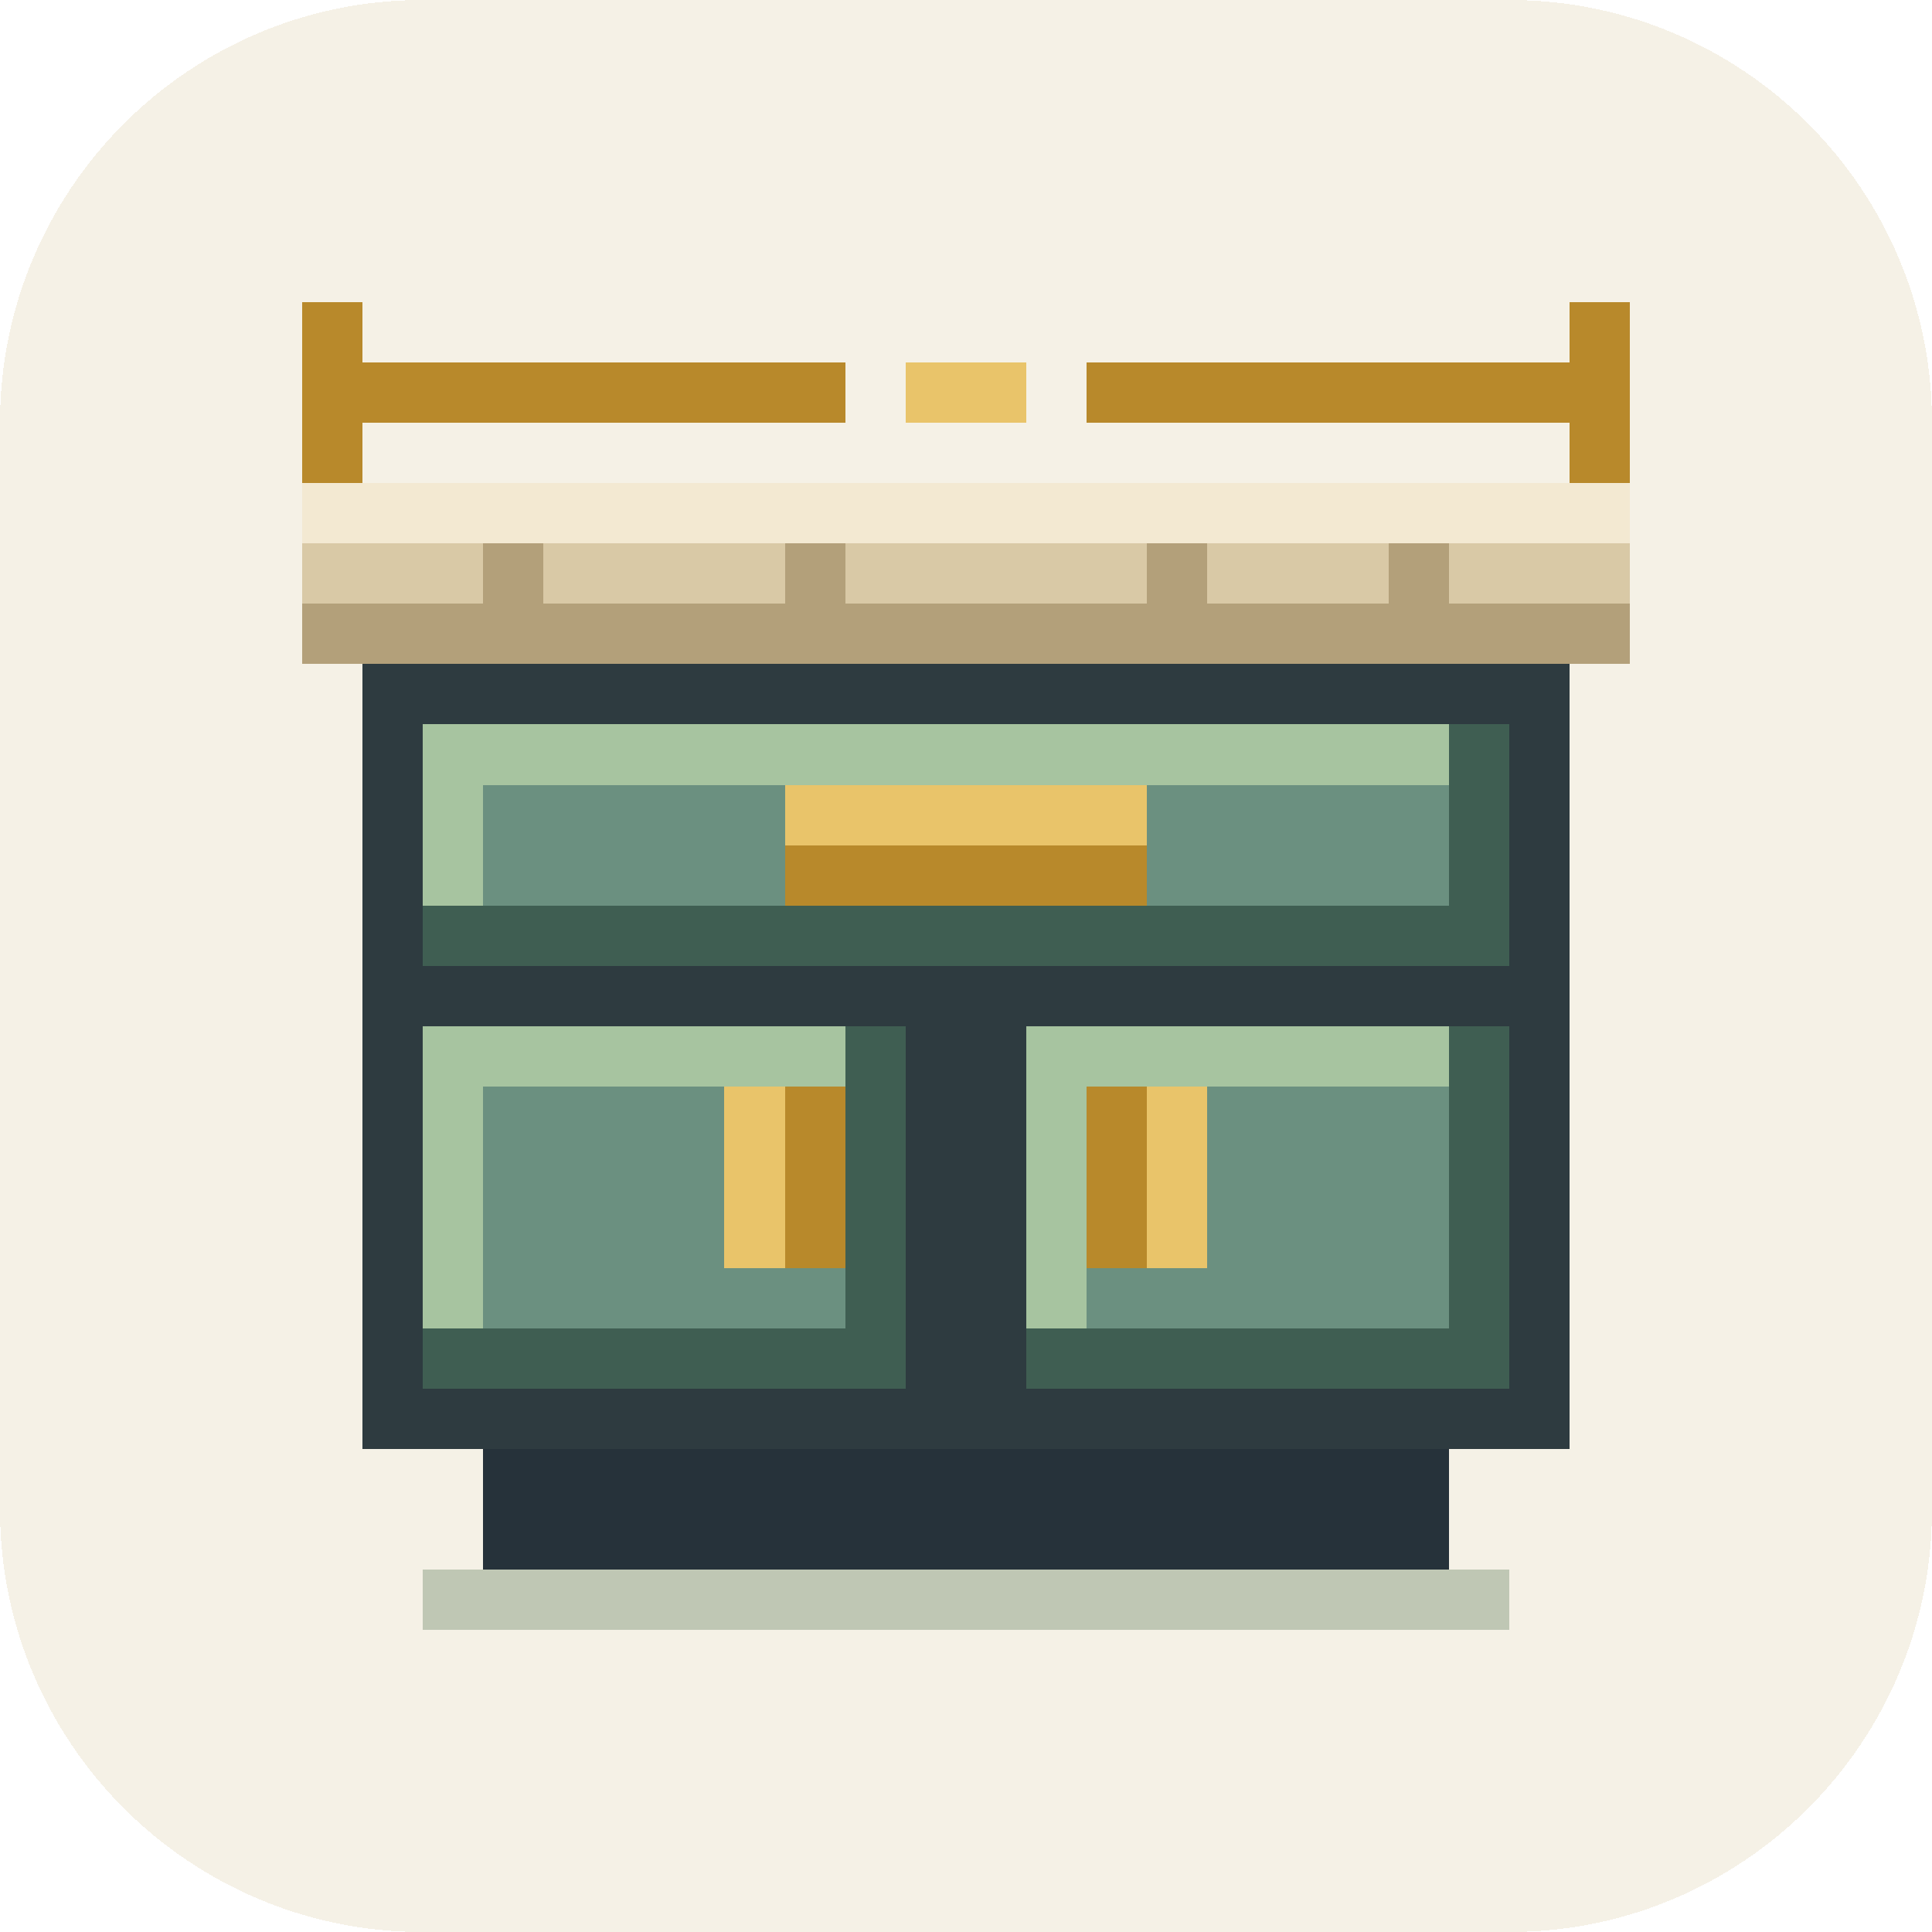
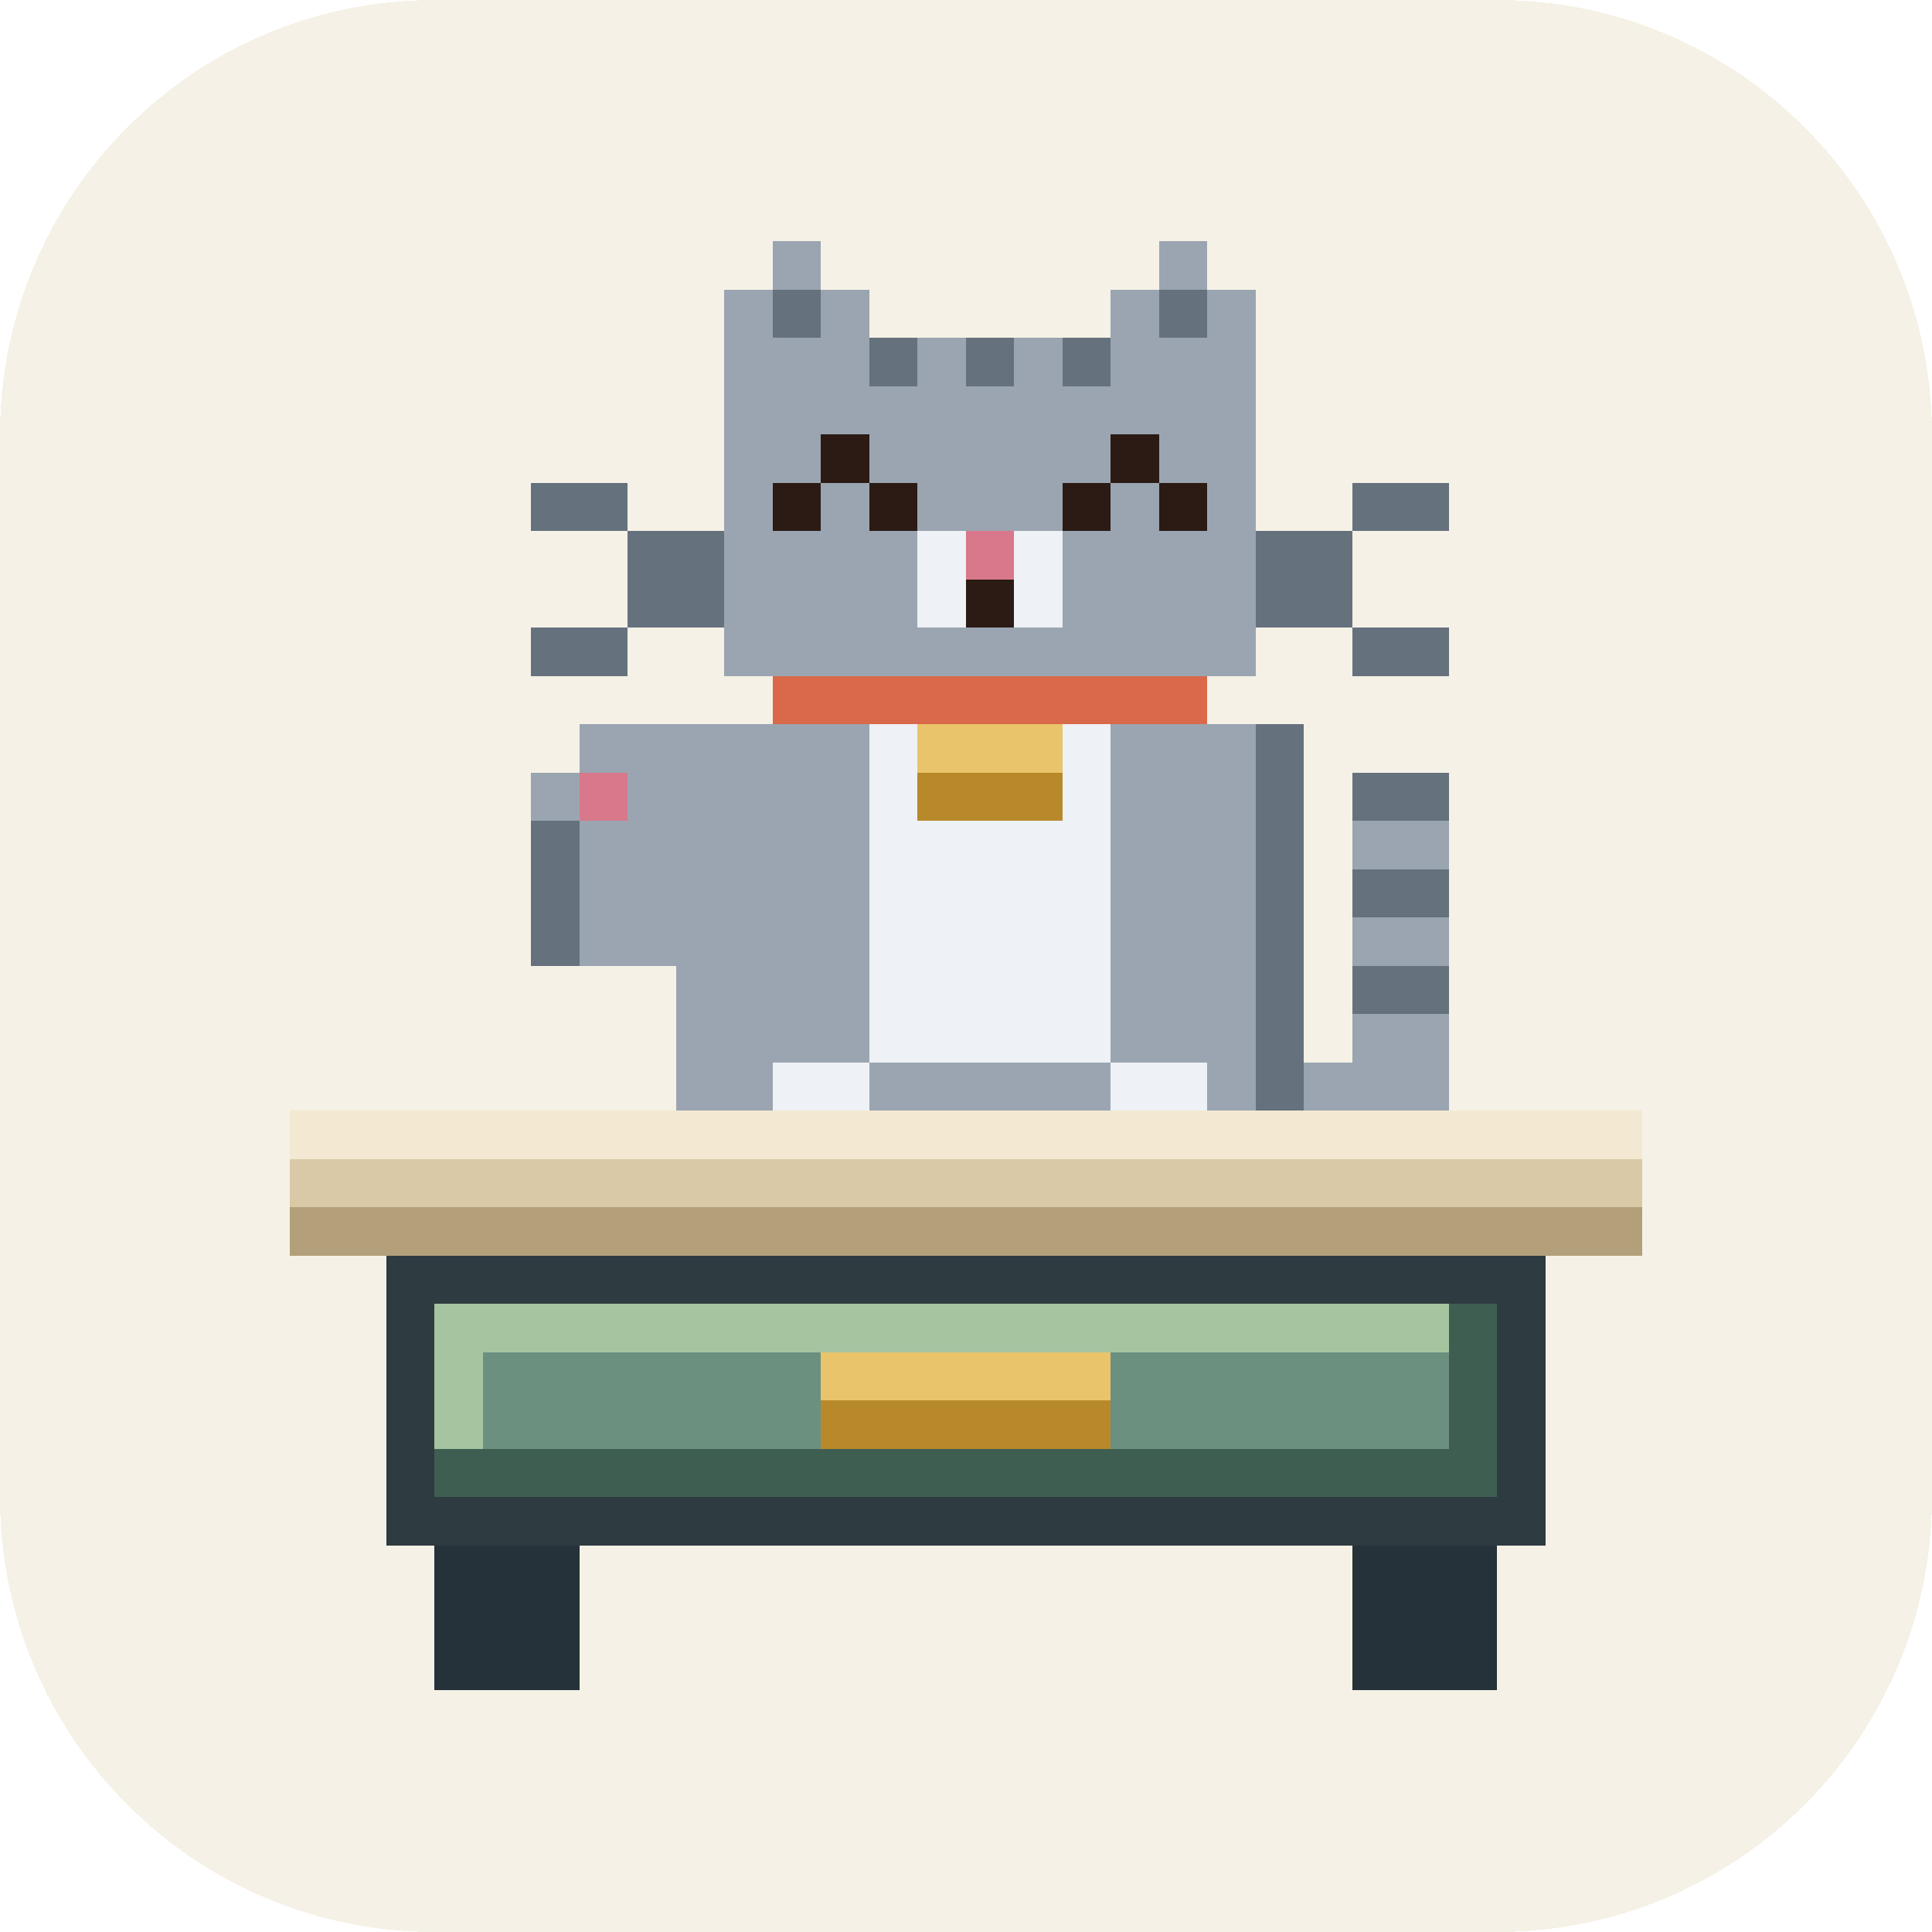
- <svg xmlns="http://www.w3.org/2000/svg" viewBox="0 0 32 32" width="512" height="512" shape-rendering="crispEdges">
-   <rect width="32" height="32" rx="7" fill="#F5F1E6" />
-   <rect x="5" y="5" width="1" height="1" fill="#B8892B" />
-   <rect x="26" y="5" width="1" height="1" fill="#B8892B" />
-   <rect x="5" y="6" width="9" height="1" fill="#B8892B" />
-   <rect x="15" y="6" width="2" height="1" fill="#E9C46A" />
-   <rect x="18" y="6" width="9" height="1" fill="#B8892B" />
-   <rect x="5" y="7" width="1" height="1" fill="#B8892B" />
-   <rect x="26" y="7" width="1" height="1" fill="#B8892B" />
-   <rect x="5" y="8" width="22" height="1" fill="#F3E9D2" />
-   <rect x="5" y="9" width="3" height="1" fill="#D9C9A6" />
-   <rect x="8" y="9" width="1" height="1" fill="#B3A07A" />
-   <rect x="9" y="9" width="4" height="1" fill="#D9C9A6" />
-   <rect x="13" y="9" width="1" height="1" fill="#B3A07A" />
-   <rect x="14" y="9" width="5" height="1" fill="#D9C9A6" />
-   <rect x="19" y="9" width="1" height="1" fill="#B3A07A" />
-   <rect x="20" y="9" width="3" height="1" fill="#D9C9A6" />
-   <rect x="23" y="9" width="1" height="1" fill="#B3A07A" />
-   <rect x="24" y="9" width="3" height="1" fill="#D9C9A6" />
-   <rect x="5" y="10" width="22" height="1" fill="#B3A07A" />
-   <rect x="6" y="11" width="20" height="1" fill="#2E3B40" />
-   <rect x="6" y="12" width="1" height="1" fill="#2E3B40" />
-   <rect x="7" y="12" width="17" height="1" fill="#A7C4A0" />
-   <rect x="24" y="12" width="1" height="1" fill="#3F5E52" />
-   <rect x="25" y="12" width="1" height="1" fill="#2E3B40" />
-   <rect x="6" y="13" width="1" height="1" fill="#2E3B40" />
-   <rect x="7" y="13" width="1" height="1" fill="#A7C4A0" />
-   <rect x="8" y="13" width="5" height="1" fill="#6B9080" />
-   <rect x="13" y="13" width="6" height="1" fill="#E9C46A" />
-   <rect x="19" y="13" width="5" height="1" fill="#6B9080" />
-   <rect x="24" y="13" width="1" height="1" fill="#3F5E52" />
-   <rect x="25" y="13" width="1" height="1" fill="#2E3B40" />
-   <rect x="6" y="14" width="1" height="1" fill="#2E3B40" />
-   <rect x="7" y="14" width="1" height="1" fill="#A7C4A0" />
-   <rect x="8" y="14" width="5" height="1" fill="#6B9080" />
-   <rect x="13" y="14" width="6" height="1" fill="#B8892B" />
-   <rect x="19" y="14" width="5" height="1" fill="#6B9080" />
-   <rect x="24" y="14" width="1" height="1" fill="#3F5E52" />
-   <rect x="25" y="14" width="1" height="1" fill="#2E3B40" />
-   <rect x="6" y="15" width="1" height="1" fill="#2E3B40" />
-   <rect x="7" y="15" width="18" height="1" fill="#3F5E52" />
-   <rect x="25" y="15" width="1" height="1" fill="#2E3B40" />
-   <rect x="6" y="16" width="20" height="1" fill="#2E3B40" />
-   <rect x="6" y="17" width="1" height="1" fill="#2E3B40" />
-   <rect x="7" y="17" width="7" height="1" fill="#A7C4A0" />
-   <rect x="14" y="17" width="1" height="1" fill="#3F5E52" />
-   <rect x="15" y="17" width="2" height="1" fill="#2E3B40" />
-   <rect x="17" y="17" width="7" height="1" fill="#A7C4A0" />
-   <rect x="24" y="17" width="1" height="1" fill="#3F5E52" />
-   <rect x="25" y="17" width="1" height="1" fill="#2E3B40" />
-   <rect x="6" y="18" width="1" height="1" fill="#2E3B40" />
-   <rect x="7" y="18" width="1" height="1" fill="#A7C4A0" />
-   <rect x="8" y="18" width="4" height="1" fill="#6B9080" />
-   <rect x="12" y="18" width="1" height="1" fill="#E9C46A" />
-   <rect x="13" y="18" width="1" height="1" fill="#B8892B" />
-   <rect x="14" y="18" width="1" height="1" fill="#3F5E52" />
-   <rect x="15" y="18" width="2" height="1" fill="#2E3B40" />
-   <rect x="17" y="18" width="1" height="1" fill="#A7C4A0" />
-   <rect x="18" y="18" width="1" height="1" fill="#B8892B" />
-   <rect x="19" y="18" width="1" height="1" fill="#E9C46A" />
-   <rect x="20" y="18" width="4" height="1" fill="#6B9080" />
-   <rect x="24" y="18" width="1" height="1" fill="#3F5E52" />
-   <rect x="25" y="18" width="1" height="1" fill="#2E3B40" />
-   <rect x="6" y="19" width="1" height="1" fill="#2E3B40" />
-   <rect x="7" y="19" width="1" height="1" fill="#A7C4A0" />
-   <rect x="8" y="19" width="4" height="1" fill="#6B9080" />
-   <rect x="12" y="19" width="1" height="1" fill="#E9C46A" />
-   <rect x="13" y="19" width="1" height="1" fill="#B8892B" />
-   <rect x="14" y="19" width="1" height="1" fill="#3F5E52" />
-   <rect x="15" y="19" width="2" height="1" fill="#2E3B40" />
-   <rect x="17" y="19" width="1" height="1" fill="#A7C4A0" />
-   <rect x="18" y="19" width="1" height="1" fill="#B8892B" />
-   <rect x="19" y="19" width="1" height="1" fill="#E9C46A" />
-   <rect x="20" y="19" width="4" height="1" fill="#6B9080" />
-   <rect x="24" y="19" width="1" height="1" fill="#3F5E52" />
-   <rect x="25" y="19" width="1" height="1" fill="#2E3B40" />
-   <rect x="6" y="20" width="1" height="1" fill="#2E3B40" />
-   <rect x="7" y="20" width="1" height="1" fill="#A7C4A0" />
-   <rect x="8" y="20" width="4" height="1" fill="#6B9080" />
-   <rect x="12" y="20" width="1" height="1" fill="#E9C46A" />
-   <rect x="13" y="20" width="1" height="1" fill="#B8892B" />
-   <rect x="14" y="20" width="1" height="1" fill="#3F5E52" />
-   <rect x="15" y="20" width="2" height="1" fill="#2E3B40" />
-   <rect x="17" y="20" width="1" height="1" fill="#A7C4A0" />
-   <rect x="18" y="20" width="1" height="1" fill="#B8892B" />
-   <rect x="19" y="20" width="1" height="1" fill="#E9C46A" />
-   <rect x="20" y="20" width="4" height="1" fill="#6B9080" />
-   <rect x="24" y="20" width="1" height="1" fill="#3F5E52" />
-   <rect x="25" y="20" width="1" height="1" fill="#2E3B40" />
-   <rect x="6" y="21" width="1" height="1" fill="#2E3B40" />
-   <rect x="7" y="21" width="1" height="1" fill="#A7C4A0" />
-   <rect x="8" y="21" width="6" height="1" fill="#6B9080" />
-   <rect x="14" y="21" width="1" height="1" fill="#3F5E52" />
-   <rect x="15" y="21" width="2" height="1" fill="#2E3B40" />
-   <rect x="17" y="21" width="1" height="1" fill="#A7C4A0" />
-   <rect x="18" y="21" width="6" height="1" fill="#6B9080" />
-   <rect x="24" y="21" width="1" height="1" fill="#3F5E52" />
-   <rect x="25" y="21" width="1" height="1" fill="#2E3B40" />
-   <rect x="6" y="22" width="1" height="1" fill="#2E3B40" />
-   <rect x="7" y="22" width="8" height="1" fill="#3F5E52" />
-   <rect x="15" y="22" width="2" height="1" fill="#2E3B40" />
-   <rect x="17" y="22" width="8" height="1" fill="#3F5E52" />
-   <rect x="25" y="22" width="1" height="1" fill="#2E3B40" />
-   <rect x="6" y="23" width="20" height="1" fill="#2E3B40" />
-   <rect x="8" y="24" width="16" height="1" fill="#26323A" />
-   <rect x="8" y="25" width="16" height="1" fill="#26323A" />
-   <rect x="7" y="26" width="18" height="1" fill="#BFC7B4" />
+ <svg xmlns="http://www.w3.org/2000/svg" viewBox="0 0 40 40" width="512" height="512" shape-rendering="crispEdges">
+   <rect width="40" height="40" rx="9" fill="#F5F1E6" />
+   <rect x="16" y="5" width="1" height="1" fill="#9AA5B1" />
+   <rect x="24" y="5" width="1" height="1" fill="#9AA5B1" />
+   <rect x="15" y="6" width="1" height="1" fill="#9AA5B1" />
+   <rect x="16" y="6" width="1" height="1" fill="#66717E" />
+   <rect x="17" y="6" width="1" height="1" fill="#9AA5B1" />
+   <rect x="23" y="6" width="1" height="1" fill="#9AA5B1" />
+   <rect x="24" y="6" width="1" height="1" fill="#66717E" />
+   <rect x="25" y="6" width="1" height="1" fill="#9AA5B1" />
+   <rect x="15" y="7" width="3" height="1" fill="#9AA5B1" />
+   <rect x="18" y="7" width="1" height="1" fill="#66717E" />
+   <rect x="19" y="7" width="1" height="1" fill="#9AA5B1" />
+   <rect x="20" y="7" width="1" height="1" fill="#66717E" />
+   <rect x="21" y="7" width="1" height="1" fill="#9AA5B1" />
+   <rect x="22" y="7" width="1" height="1" fill="#66717E" />
+   <rect x="23" y="7" width="3" height="1" fill="#9AA5B1" />
+   <rect x="15" y="8" width="11" height="1" fill="#9AA5B1" />
+   <rect x="15" y="9" width="2" height="1" fill="#9AA5B1" />
+   <rect x="17" y="9" width="1" height="1" fill="#2B1B14" />
+   <rect x="18" y="9" width="5" height="1" fill="#9AA5B1" />
+   <rect x="23" y="9" width="1" height="1" fill="#2B1B14" />
+   <rect x="24" y="9" width="2" height="1" fill="#9AA5B1" />
+   <rect x="11" y="10" width="2" height="1" fill="#66717E" />
+   <rect x="15" y="10" width="1" height="1" fill="#9AA5B1" />
+   <rect x="16" y="10" width="1" height="1" fill="#2B1B14" />
+   <rect x="17" y="10" width="1" height="1" fill="#9AA5B1" />
+   <rect x="18" y="10" width="1" height="1" fill="#2B1B14" />
+   <rect x="19" y="10" width="3" height="1" fill="#9AA5B1" />
+   <rect x="22" y="10" width="1" height="1" fill="#2B1B14" />
+   <rect x="23" y="10" width="1" height="1" fill="#9AA5B1" />
+   <rect x="24" y="10" width="1" height="1" fill="#2B1B14" />
+   <rect x="25" y="10" width="1" height="1" fill="#9AA5B1" />
+   <rect x="28" y="10" width="2" height="1" fill="#66717E" />
+   <rect x="13" y="11" width="2" height="1" fill="#66717E" />
+   <rect x="15" y="11" width="4" height="1" fill="#9AA5B1" />
+   <rect x="19" y="11" width="1" height="1" fill="#EEF1F5" />
+   <rect x="20" y="11" width="1" height="1" fill="#D9788A" />
+   <rect x="21" y="11" width="1" height="1" fill="#EEF1F5" />
+   <rect x="22" y="11" width="4" height="1" fill="#9AA5B1" />
+   <rect x="26" y="11" width="2" height="1" fill="#66717E" />
+   <rect x="13" y="12" width="2" height="1" fill="#66717E" />
+   <rect x="15" y="12" width="4" height="1" fill="#9AA5B1" />
+   <rect x="19" y="12" width="1" height="1" fill="#EEF1F5" />
+   <rect x="20" y="12" width="1" height="1" fill="#2B1B14" />
+   <rect x="21" y="12" width="1" height="1" fill="#EEF1F5" />
+   <rect x="22" y="12" width="4" height="1" fill="#9AA5B1" />
+   <rect x="26" y="12" width="2" height="1" fill="#66717E" />
+   <rect x="11" y="13" width="2" height="1" fill="#66717E" />
+   <rect x="15" y="13" width="11" height="1" fill="#9AA5B1" />
+   <rect x="28" y="13" width="2" height="1" fill="#66717E" />
+   <rect x="16" y="14" width="9" height="1" fill="#D9694A" />
+   <rect x="12" y="15" width="6" height="1" fill="#9AA5B1" />
+   <rect x="18" y="15" width="1" height="1" fill="#EEF1F5" />
+   <rect x="19" y="15" width="3" height="1" fill="#E9C46A" />
+   <rect x="22" y="15" width="1" height="1" fill="#EEF1F5" />
+   <rect x="23" y="15" width="3" height="1" fill="#9AA5B1" />
+   <rect x="26" y="15" width="1" height="1" fill="#66717E" />
+   <rect x="11" y="16" width="1" height="1" fill="#9AA5B1" />
+   <rect x="12" y="16" width="1" height="1" fill="#D9788A" />
+   <rect x="13" y="16" width="5" height="1" fill="#9AA5B1" />
+   <rect x="18" y="16" width="1" height="1" fill="#EEF1F5" />
+   <rect x="19" y="16" width="3" height="1" fill="#B8892B" />
+   <rect x="22" y="16" width="1" height="1" fill="#EEF1F5" />
+   <rect x="23" y="16" width="3" height="1" fill="#9AA5B1" />
+   <rect x="26" y="16" width="1" height="1" fill="#66717E" />
+   <rect x="28" y="16" width="2" height="1" fill="#66717E" />
+   <rect x="11" y="17" width="1" height="1" fill="#66717E" />
+   <rect x="12" y="17" width="6" height="1" fill="#9AA5B1" />
+   <rect x="18" y="17" width="5" height="1" fill="#EEF1F5" />
+   <rect x="23" y="17" width="3" height="1" fill="#9AA5B1" />
+   <rect x="26" y="17" width="1" height="1" fill="#66717E" />
+   <rect x="28" y="17" width="2" height="1" fill="#9AA5B1" />
+   <rect x="11" y="18" width="1" height="1" fill="#66717E" />
+   <rect x="12" y="18" width="6" height="1" fill="#9AA5B1" />
+   <rect x="18" y="18" width="5" height="1" fill="#EEF1F5" />
+   <rect x="23" y="18" width="3" height="1" fill="#9AA5B1" />
+   <rect x="26" y="18" width="1" height="1" fill="#66717E" />
+   <rect x="28" y="18" width="2" height="1" fill="#66717E" />
+   <rect x="11" y="19" width="1" height="1" fill="#66717E" />
+   <rect x="12" y="19" width="6" height="1" fill="#9AA5B1" />
+   <rect x="18" y="19" width="5" height="1" fill="#EEF1F5" />
+   <rect x="23" y="19" width="3" height="1" fill="#9AA5B1" />
+   <rect x="26" y="19" width="1" height="1" fill="#66717E" />
+   <rect x="28" y="19" width="2" height="1" fill="#9AA5B1" />
+   <rect x="14" y="20" width="4" height="1" fill="#9AA5B1" />
+   <rect x="18" y="20" width="5" height="1" fill="#EEF1F5" />
+   <rect x="23" y="20" width="3" height="1" fill="#9AA5B1" />
+   <rect x="26" y="20" width="1" height="1" fill="#66717E" />
+   <rect x="28" y="20" width="2" height="1" fill="#66717E" />
+   <rect x="14" y="21" width="4" height="1" fill="#9AA5B1" />
+   <rect x="18" y="21" width="5" height="1" fill="#EEF1F5" />
+   <rect x="23" y="21" width="3" height="1" fill="#9AA5B1" />
+   <rect x="26" y="21" width="1" height="1" fill="#66717E" />
+   <rect x="28" y="21" width="2" height="1" fill="#9AA5B1" />
+   <rect x="14" y="22" width="2" height="1" fill="#9AA5B1" />
+   <rect x="16" y="22" width="2" height="1" fill="#EEF1F5" />
+   <rect x="18" y="22" width="5" height="1" fill="#9AA5B1" />
+   <rect x="23" y="22" width="2" height="1" fill="#EEF1F5" />
+   <rect x="25" y="22" width="1" height="1" fill="#9AA5B1" />
+   <rect x="26" y="22" width="1" height="1" fill="#66717E" />
+   <rect x="27" y="22" width="3" height="1" fill="#9AA5B1" />
+   <rect x="6" y="23" width="28" height="1" fill="#F3E9D2" />
+   <rect x="6" y="24" width="28" height="1" fill="#D9C9A6" />
+   <rect x="6" y="25" width="28" height="1" fill="#B3A07A" />
+   <rect x="8" y="26" width="24" height="1" fill="#2E3B40" />
+   <rect x="8" y="27" width="1" height="1" fill="#2E3B40" />
+   <rect x="9" y="27" width="21" height="1" fill="#A7C4A0" />
+   <rect x="30" y="27" width="1" height="1" fill="#3F5E52" />
+   <rect x="31" y="27" width="1" height="1" fill="#2E3B40" />
+   <rect x="8" y="28" width="1" height="1" fill="#2E3B40" />
+   <rect x="9" y="28" width="1" height="1" fill="#A7C4A0" />
+   <rect x="10" y="28" width="7" height="1" fill="#6B9080" />
+   <rect x="17" y="28" width="6" height="1" fill="#E9C46A" />
+   <rect x="23" y="28" width="7" height="1" fill="#6B9080" />
+   <rect x="30" y="28" width="1" height="1" fill="#3F5E52" />
+   <rect x="31" y="28" width="1" height="1" fill="#2E3B40" />
+   <rect x="8" y="29" width="1" height="1" fill="#2E3B40" />
+   <rect x="9" y="29" width="1" height="1" fill="#A7C4A0" />
+   <rect x="10" y="29" width="7" height="1" fill="#6B9080" />
+   <rect x="17" y="29" width="6" height="1" fill="#B8892B" />
+   <rect x="23" y="29" width="7" height="1" fill="#6B9080" />
+   <rect x="30" y="29" width="1" height="1" fill="#3F5E52" />
+   <rect x="31" y="29" width="1" height="1" fill="#2E3B40" />
+   <rect x="8" y="30" width="1" height="1" fill="#2E3B40" />
+   <rect x="9" y="30" width="22" height="1" fill="#3F5E52" />
+   <rect x="31" y="30" width="1" height="1" fill="#2E3B40" />
+   <rect x="8" y="31" width="24" height="1" fill="#2E3B40" />
+   <rect x="9" y="32" width="3" height="1" fill="#26323A" />
+   <rect x="28" y="32" width="3" height="1" fill="#26323A" />
+   <rect x="9" y="33" width="3" height="1" fill="#26323A" />
+   <rect x="28" y="33" width="3" height="1" fill="#26323A" />
+   <rect x="9" y="34" width="3" height="1" fill="#26323A" />
+   <rect x="28" y="34" width="3" height="1" fill="#26323A" />
</svg>
